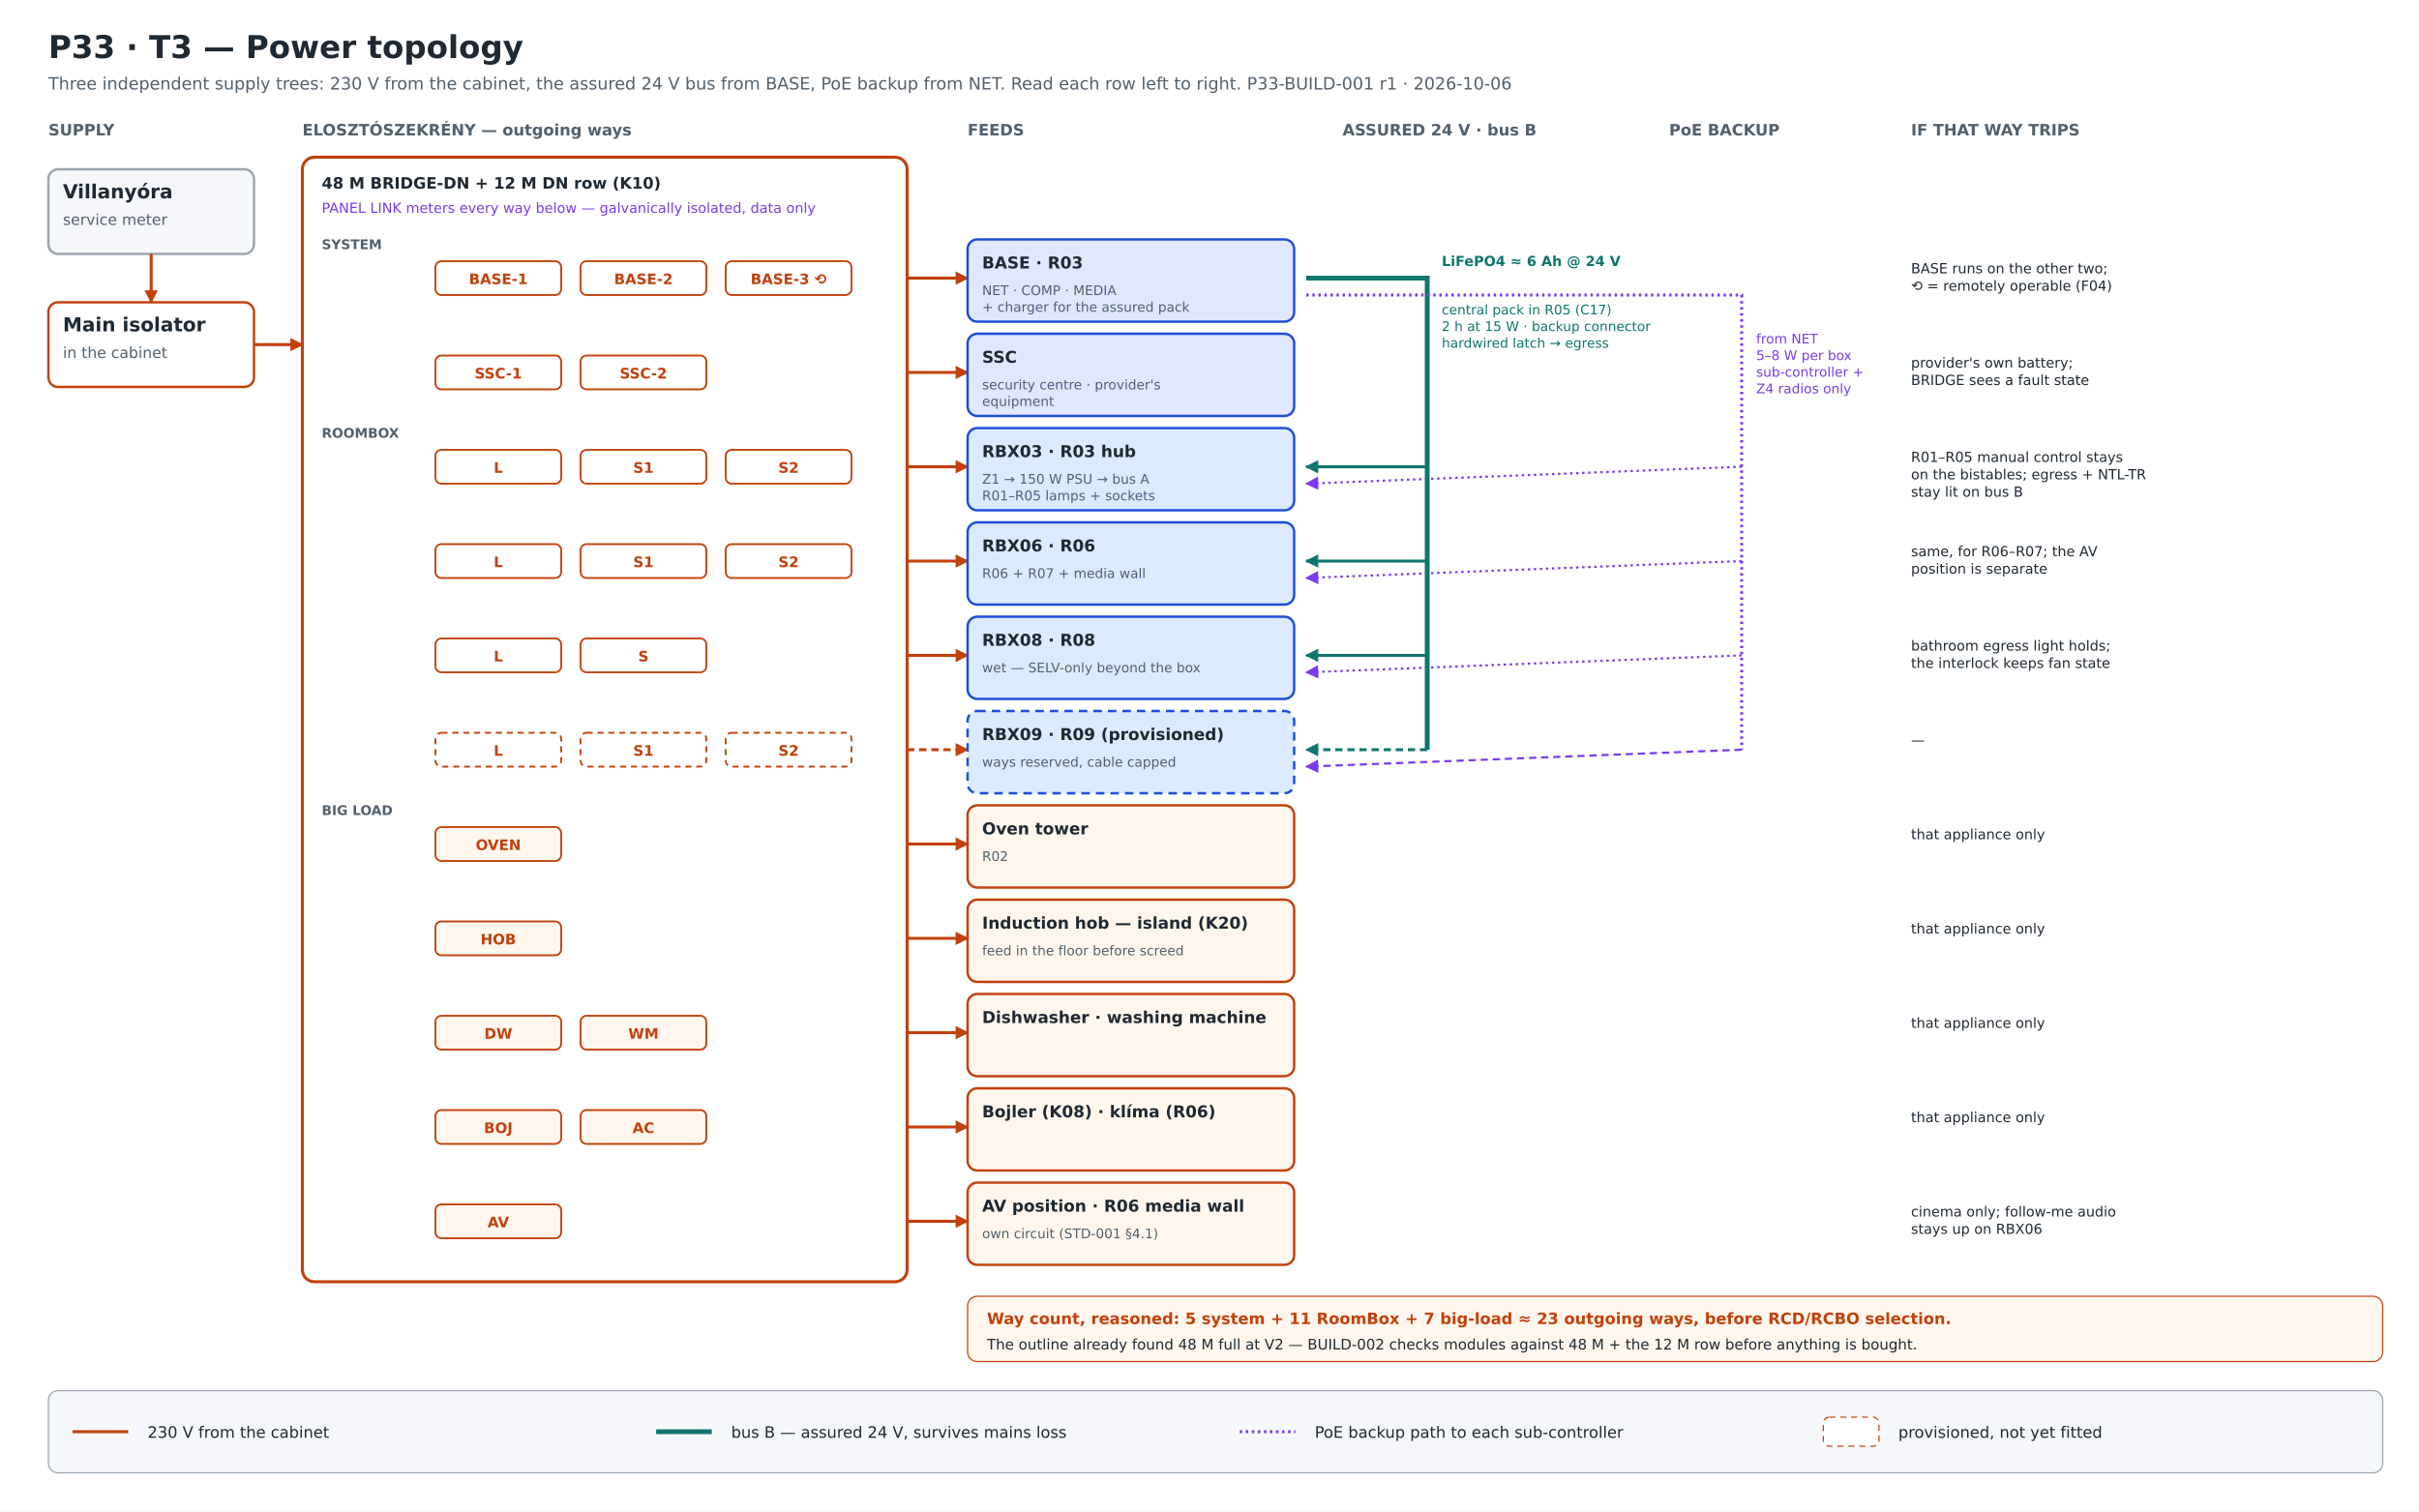
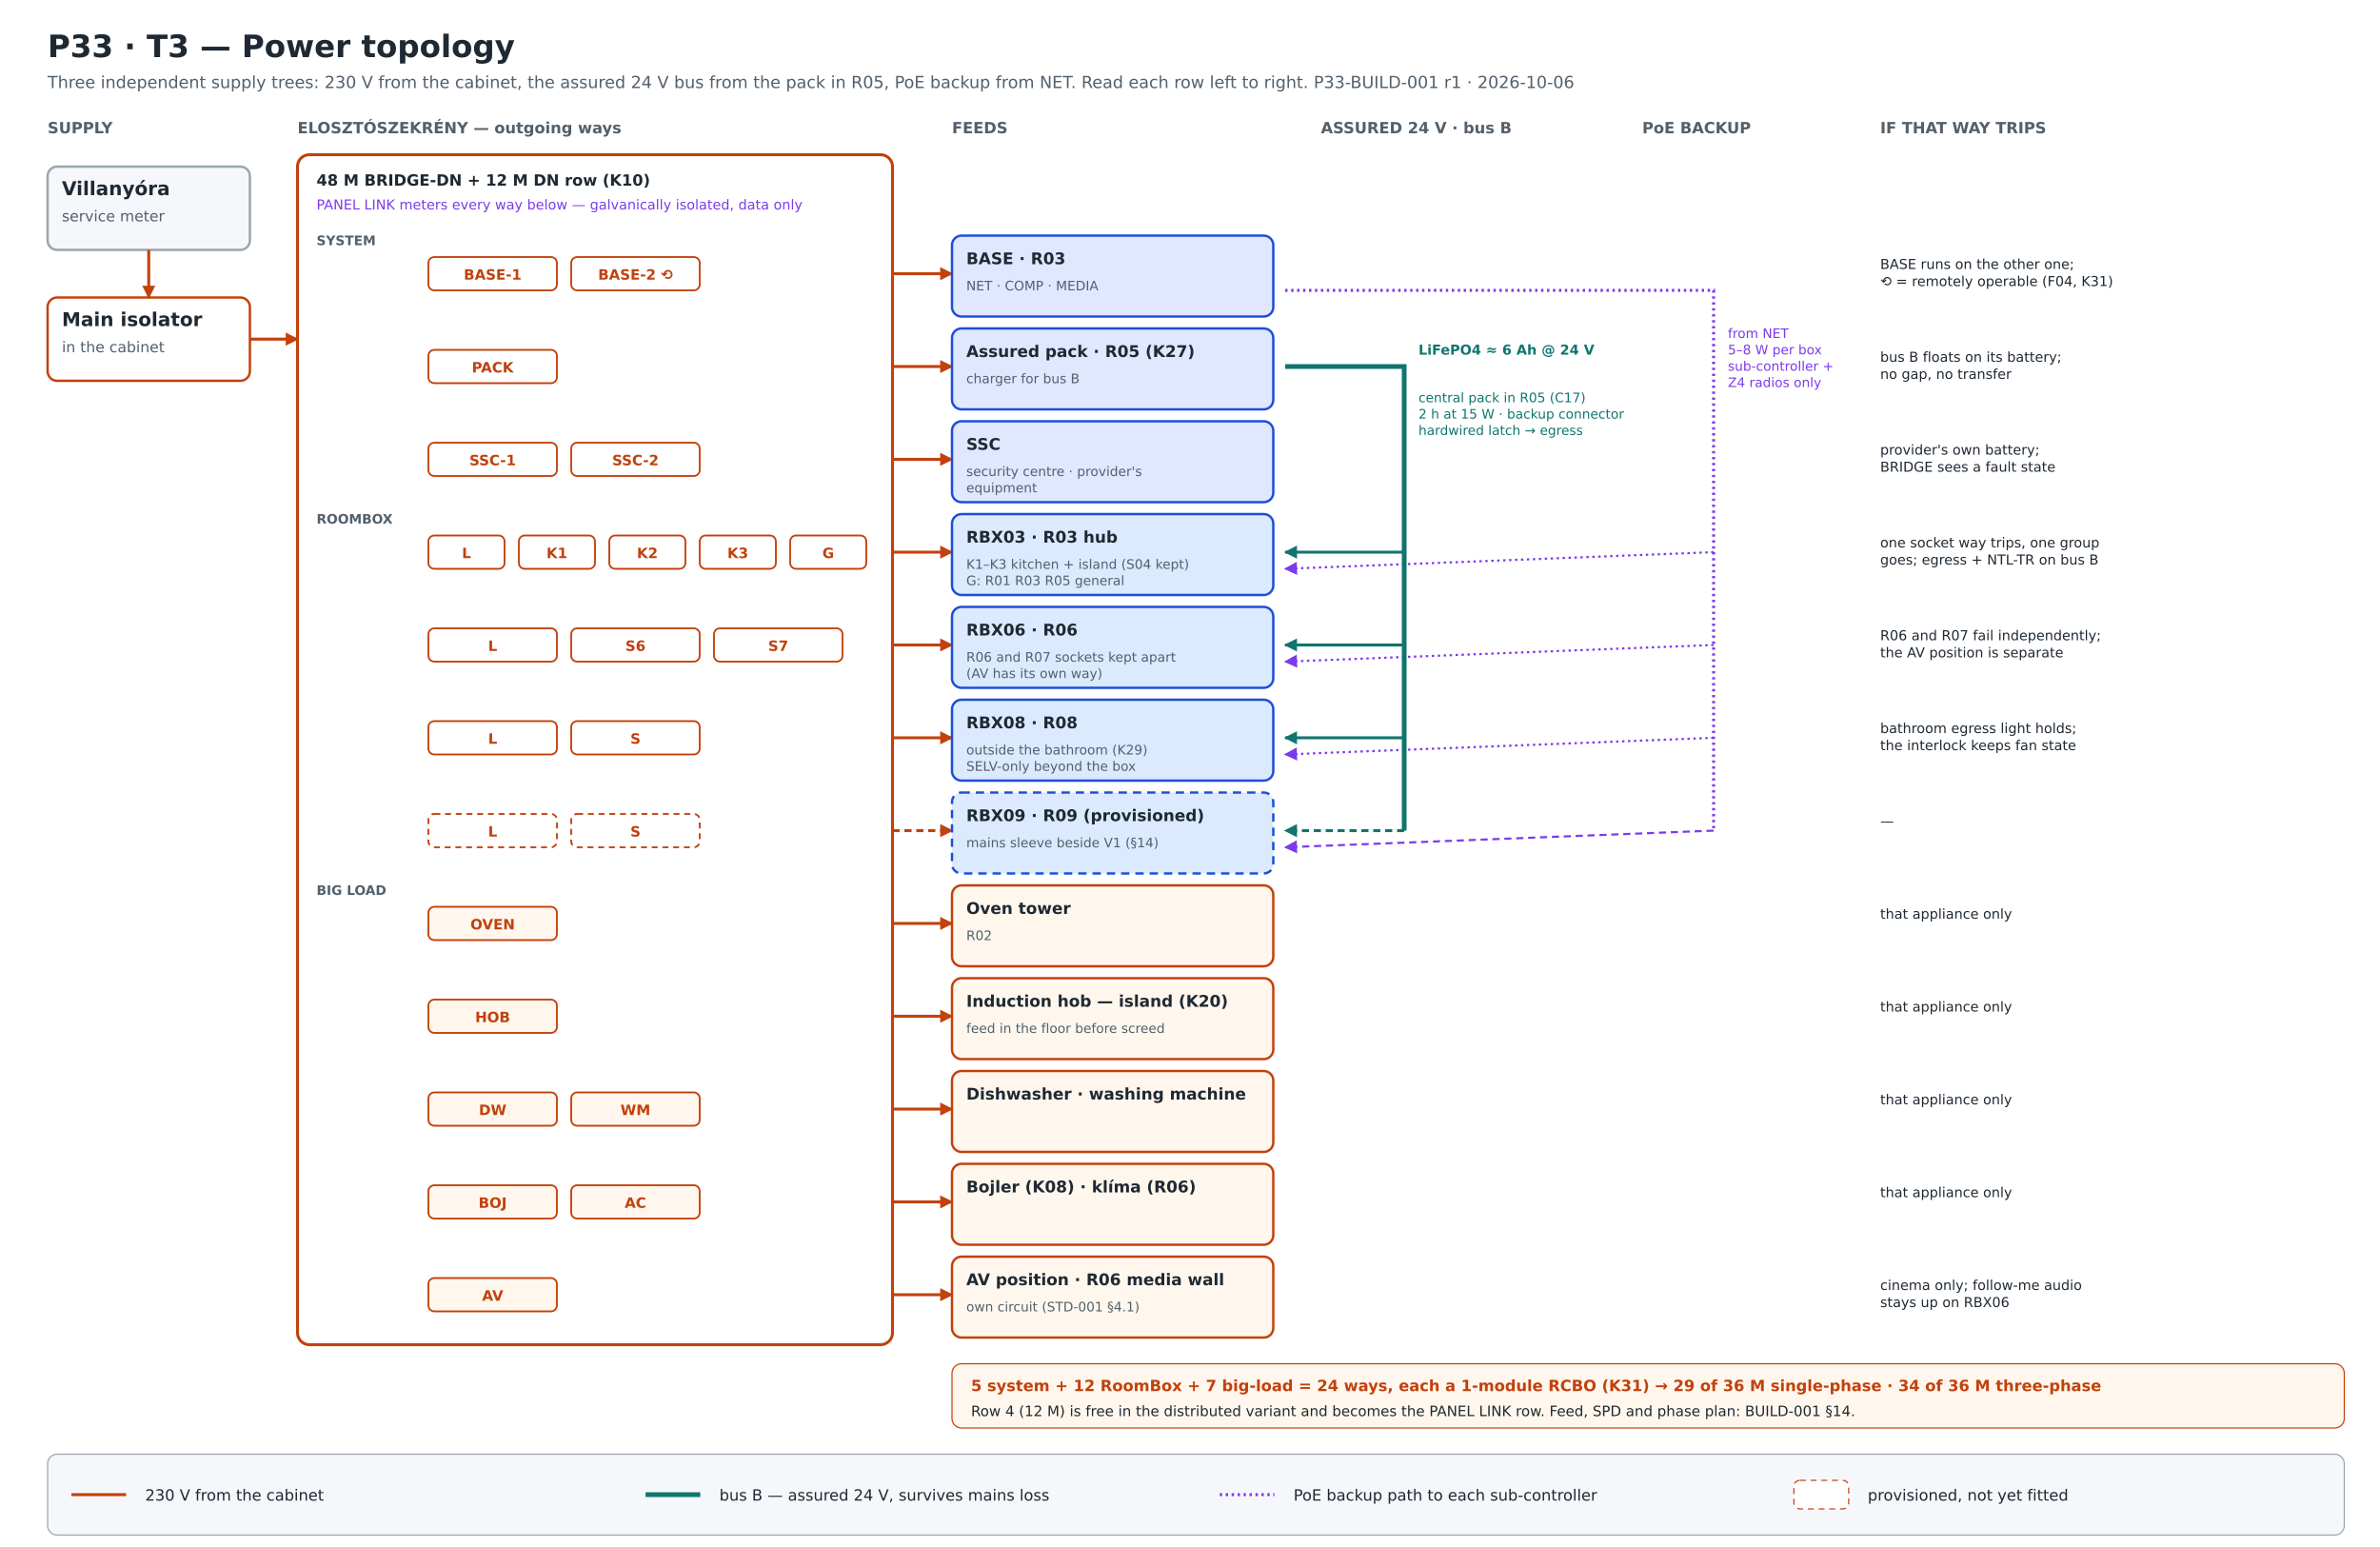
- <svg xmlns="http://www.w3.org/2000/svg" viewBox="0 0 2000 1250" width="2000" height="1250" font-family="Segoe UI, DejaVu Sans, Arial, sans-serif">
-   <rect width="2000" height="1250" fill="#fff" />
+ <svg xmlns="http://www.w3.org/2000/svg" viewBox="0 0 2000 1300" width="2000" height="1300" font-family="Segoe UI, DejaVu Sans, Arial, sans-serif">
+   <rect width="2000" height="1300" fill="#fff" />
  <text x="40" y="48" font-size="26" font-weight="700" fill="#1f2933" text-anchor="start">
    <tspan x="40" dy="0">P33 · T3 — Power topology</tspan>
  </text>
  <text x="40" y="74" font-size="14" font-weight="400" fill="#52606d" text-anchor="start">
-     <tspan x="40" dy="0">Three independent supply trees: 230 V from the cabinet, the assured 24 V bus from BASE, PoE backup from NET. Read each row left to right.   P33-BUILD-001 r1 · 2026-10-06</tspan>
+     <tspan x="40" dy="0">Three independent supply trees: 230 V from the cabinet, the assured 24 V bus from the pack in R05, PoE backup from NET. Read each row left to right.   P33-BUILD-001 r1 · 2026-10-06</tspan>
  </text>
  <defs>
    <marker id="ac2410c" viewBox="0 0 10 10" refX="9" refY="5" markerUnits="userSpaceOnUse" markerWidth="11" markerHeight="11" orient="auto">
      <path d="M0,0 L10,5 L0,10 z" fill="#c2410c" />
    </marker>
    <marker id="a0f766e" viewBox="0 0 10 10" refX="9" refY="5" markerUnits="userSpaceOnUse" markerWidth="11" markerHeight="11" orient="auto">
      <path d="M0,0 L10,5 L0,10 z" fill="#0f766e" />
    </marker>
    <marker id="a7c3aed" viewBox="0 0 10 10" refX="9" refY="5" markerUnits="userSpaceOnUse" markerWidth="11" markerHeight="11" orient="auto">
      <path d="M0,0 L10,5 L0,10 z" fill="#7c3aed" />
    </marker>
  </defs>
  <text x="40" y="112" font-size="13" font-weight="700" fill="#52606d" text-anchor="start">
    <tspan x="40" dy="0">SUPPLY</tspan>
  </text>
  <text x="250" y="112" font-size="13" font-weight="700" fill="#52606d" text-anchor="start">
    <tspan x="250" dy="0">ELOSZTÓSZEKRÉNY — outgoing ways</tspan>
  </text>
  <text x="800" y="112" font-size="13" font-weight="700" fill="#52606d" text-anchor="start">
    <tspan x="800" dy="0">FEEDS</tspan>
  </text>
  <text x="1110" y="112" font-size="13" font-weight="700" fill="#52606d" text-anchor="start">
    <tspan x="1110" dy="0">ASSURED 24 V · bus B</tspan>
  </text>
  <text x="1380" y="112" font-size="13" font-weight="700" fill="#52606d" text-anchor="start">
    <tspan x="1380" dy="0">PoE BACKUP</tspan>
  </text>
  <text x="1580" y="112" font-size="13" font-weight="700" fill="#52606d" text-anchor="start">
    <tspan x="1580" dy="0">IF THAT WAY TRIPS</tspan>
  </text>
  <rect x="40" y="140" width="170" height="70" rx="8" fill="#f5f7fa" stroke="#9aa5b1" stroke-width="2" />
  <text x="52" y="164" font-size="16" font-weight="700" fill="#1f2933" text-anchor="start">
    <tspan x="52" dy="0">Villanyóra</tspan>
  </text>
  <text x="52" y="186" font-size="12.5" font-weight="400" fill="#52606d" text-anchor="start">
    <tspan x="52" dy="0">service meter</tspan>
  </text>
  <rect x="40" y="250" width="170" height="70" rx="8" fill="#fff" stroke="#c2410c" stroke-width="2" />
  <text x="52" y="274" font-size="16" font-weight="700" fill="#1f2933" text-anchor="start">
    <tspan x="52" dy="0">Main isolator</tspan>
  </text>
  <text x="52" y="296" font-size="12.5" font-weight="400" fill="#52606d" text-anchor="start">
    <tspan x="52" dy="0">in the cabinet</tspan>
  </text>
  <path d="M125,210 L125,250" fill="none" stroke="#c2410c" stroke-width="2.5" stroke-linejoin="round" marker-end="url(#ac2410c)" />
-   <rect x="250" y="130" width="500" height="930" rx="10" fill="#fff" stroke="#c2410c" stroke-width="2.5" />
+   <rect x="250" y="130" width="500" height="1000" rx="10" fill="#fff" stroke="#c2410c" stroke-width="2.5" />
  <path d="M210,285 L250,285" fill="none" stroke="#c2410c" stroke-width="2.5" stroke-linejoin="round" marker-end="url(#ac2410c)" />
  <text x="266" y="156" font-size="13" font-weight="700" fill="#1f2933" text-anchor="start">
    <tspan x="266" dy="0">48 M BRIDGE-DN  +  12 M DN row (K10)</tspan>
  </text>
  <text x="266" y="176" font-size="11.5" font-weight="400" fill="#7c3aed" text-anchor="start">
    <tspan x="266" dy="0">PANEL LINK meters every way below — galvanically isolated, data only</tspan>
  </text>
  <text x="266" y="206" font-size="11" font-weight="700" fill="#52606d" text-anchor="start">
    <tspan x="266" dy="0">SYSTEM</tspan>
  </text>
-   <rect x="360" y="216" width="104" height="28" rx="5" fill="#fff" stroke="#c2410c" stroke-width="1.5" />
-   <text x="412" y="235" font-size="12" font-weight="700" fill="#c2410c" text-anchor="middle">
-     <tspan x="412" dy="0">BASE-1</tspan>
-   </text>
-   <rect x="480" y="216" width="104" height="28" rx="5" fill="#fff" stroke="#c2410c" stroke-width="1.5" />
-   <text x="532" y="235" font-size="12" font-weight="700" fill="#c2410c" text-anchor="middle">
-     <tspan x="532" dy="0">BASE-2</tspan>
-   </text>
-   <rect x="600" y="216" width="104" height="28" rx="5" fill="#fff" stroke="#c2410c" stroke-width="1.5" />
-   <text x="652" y="235" font-size="12" font-weight="700" fill="#c2410c" text-anchor="middle">
-     <tspan x="652" dy="0">BASE-3 ⟲</tspan>
+   <rect x="360" y="216" width="108" height="28" rx="5" fill="#fff" stroke="#c2410c" stroke-width="1.5" />
+   <text x="414" y="235" font-size="12" font-weight="700" fill="#c2410c" text-anchor="middle">
+     <tspan x="414" dy="0">BASE-1</tspan>
+   </text>
+   <rect x="480" y="216" width="108" height="28" rx="5" fill="#fff" stroke="#c2410c" stroke-width="1.5" />
+   <text x="534" y="235" font-size="12" font-weight="700" fill="#c2410c" text-anchor="middle">
+     <tspan x="534" dy="0">BASE-2 ⟲</tspan>
  </text>
  <path d="M750,230 L800,230" fill="none" stroke="#c2410c" stroke-width="2.5" stroke-linejoin="round" marker-end="url(#ac2410c)" />
  <rect x="800" y="198" width="270" height="68" rx="8" fill="#e0e7ff" stroke="#1d4ed8" stroke-width="2" />
  <text x="812" y="222" font-size="13.5" font-weight="700" fill="#1f2933" text-anchor="start">
    <tspan x="812" dy="0">BASE · R03</tspan>
  </text>
  <text x="812" y="244" font-size="11" font-weight="400" fill="#52606d" text-anchor="start">
    <tspan x="812" dy="0">NET · COMP · MEDIA</tspan>
-     <tspan x="812" dy="13.75">+ charger for the assured pack</tspan>
  </text>
  <text x="1580" y="226" font-size="11.5" font-weight="400" fill="#1f2933" text-anchor="start">
-     <tspan x="1580" dy="0">BASE runs on the other two;</tspan>
-     <tspan x="1580" dy="14.375">⟲ = remotely operable (F04)</tspan>
-   </text>
-   <rect x="360" y="294" width="104" height="28" rx="5" fill="#fff" stroke="#c2410c" stroke-width="1.5" />
-   <text x="412" y="313" font-size="12" font-weight="700" fill="#c2410c" text-anchor="middle">
-     <tspan x="412" dy="0">SSC-1</tspan>
-   </text>
-   <rect x="480" y="294" width="104" height="28" rx="5" fill="#fff" stroke="#c2410c" stroke-width="1.5" />
-   <text x="532" y="313" font-size="12" font-weight="700" fill="#c2410c" text-anchor="middle">
-     <tspan x="532" dy="0">SSC-2</tspan>
+     <tspan x="1580" dy="0">BASE runs on the other one;</tspan>
+     <tspan x="1580" dy="14.375">⟲ = remotely operable (F04, K31)</tspan>
+   </text>
+   <rect x="360" y="294" width="108" height="28" rx="5" fill="#fff" stroke="#c2410c" stroke-width="1.5" />
+   <text x="414" y="313" font-size="12" font-weight="700" fill="#c2410c" text-anchor="middle">
+     <tspan x="414" dy="0">PACK</tspan>
  </text>
  <path d="M750,308 L800,308" fill="none" stroke="#c2410c" stroke-width="2.5" stroke-linejoin="round" marker-end="url(#ac2410c)" />
  <rect x="800" y="276" width="270" height="68" rx="8" fill="#e0e7ff" stroke="#1d4ed8" stroke-width="2" />
  <text x="812" y="300" font-size="13.5" font-weight="700" fill="#1f2933" text-anchor="start">
+     <tspan x="812" dy="0">Assured pack · R05 (K27)</tspan>
+   </text>
+   <text x="812" y="322" font-size="11" font-weight="400" fill="#52606d" text-anchor="start">
+     <tspan x="812" dy="0">charger for bus B</tspan>
+   </text>
+   <text x="1580" y="304" font-size="11.5" font-weight="400" fill="#1f2933" text-anchor="start">
+     <tspan x="1580" dy="0">bus B floats on its battery;</tspan>
+     <tspan x="1580" dy="14.375">no gap, no transfer</tspan>
+   </text>
+   <rect x="360" y="372" width="108" height="28" rx="5" fill="#fff" stroke="#c2410c" stroke-width="1.5" />
+   <text x="414" y="391" font-size="12" font-weight="700" fill="#c2410c" text-anchor="middle">
+     <tspan x="414" dy="0">SSC-1</tspan>
+   </text>
+   <rect x="480" y="372" width="108" height="28" rx="5" fill="#fff" stroke="#c2410c" stroke-width="1.5" />
+   <text x="534" y="391" font-size="12" font-weight="700" fill="#c2410c" text-anchor="middle">
+     <tspan x="534" dy="0">SSC-2</tspan>
+   </text>
+   <path d="M750,386 L800,386" fill="none" stroke="#c2410c" stroke-width="2.5" stroke-linejoin="round" marker-end="url(#ac2410c)" />
+   <rect x="800" y="354" width="270" height="68" rx="8" fill="#e0e7ff" stroke="#1d4ed8" stroke-width="2" />
+   <text x="812" y="378" font-size="13.5" font-weight="700" fill="#1f2933" text-anchor="start">
    <tspan x="812" dy="0">SSC</tspan>
  </text>
-   <text x="812" y="322" font-size="11" font-weight="400" fill="#52606d" text-anchor="start">
+   <text x="812" y="400" font-size="11" font-weight="400" fill="#52606d" text-anchor="start">
    <tspan x="812" dy="0">security centre · provider's</tspan>
    <tspan x="812" dy="13.75">equipment</tspan>
  </text>
-   <text x="1580" y="304" font-size="11.5" font-weight="400" fill="#1f2933" text-anchor="start">
+   <text x="1580" y="382" font-size="11.5" font-weight="400" fill="#1f2933" text-anchor="start">
    <tspan x="1580" dy="0">provider's own battery;</tspan>
    <tspan x="1580" dy="14.375">BRIDGE sees a fault state</tspan>
  </text>
-   <text x="266" y="362" font-size="11" font-weight="700" fill="#52606d" text-anchor="start">
+   <text x="266" y="440" font-size="11" font-weight="700" fill="#52606d" text-anchor="start">
    <tspan x="266" dy="0">ROOMBOX</tspan>
  </text>
-   <rect x="360" y="372" width="104" height="28" rx="5" fill="#fff" stroke="#c2410c" stroke-width="1.5" />
-   <text x="412" y="391" font-size="12" font-weight="700" fill="#c2410c" text-anchor="middle">
-     <tspan x="412" dy="0">L</tspan>
-   </text>
-   <rect x="480" y="372" width="104" height="28" rx="5" fill="#fff" stroke="#c2410c" stroke-width="1.5" />
-   <text x="532" y="391" font-size="12" font-weight="700" fill="#c2410c" text-anchor="middle">
-     <tspan x="532" dy="0">S1</tspan>
-   </text>
-   <rect x="600" y="372" width="104" height="28" rx="5" fill="#fff" stroke="#c2410c" stroke-width="1.5" />
-   <text x="652" y="391" font-size="12" font-weight="700" fill="#c2410c" text-anchor="middle">
-     <tspan x="652" dy="0">S2</tspan>
-   </text>
-   <path d="M750,386 L800,386" fill="none" stroke="#c2410c" stroke-width="2.5" stroke-linejoin="round" marker-end="url(#ac2410c)" />
-   <rect x="800" y="354" width="270" height="68" rx="8" fill="#dbeafe" stroke="#1d4ed8" stroke-width="2" />
-   <text x="812" y="378" font-size="13.5" font-weight="700" fill="#1f2933" text-anchor="start">
-     <tspan x="812" dy="0">RBX03 · R03 hub</tspan>
-   </text>
-   <text x="812" y="400" font-size="11" font-weight="400" fill="#52606d" text-anchor="start">
-     <tspan x="812" dy="0">Z1 → 150 W PSU → bus A</tspan>
-     <tspan x="812" dy="13.75">R01–R05 lamps + sockets</tspan>
-   </text>
-   <path d="M1180,386 L1080,386" fill="none" stroke="#0f766e" stroke-width="2.5" stroke-linejoin="round" marker-end="url(#a0f766e)" />
-   <path d="M1440,386 L1080,400" fill="none" stroke="#7c3aed" stroke-width="1.8" stroke-linejoin="round" stroke-dasharray="2 3" marker-end="url(#a7c3aed)" />
-   <text x="1580" y="382" font-size="11.5" font-weight="400" fill="#1f2933" text-anchor="start">
-     <tspan x="1580" dy="0">R01–R05 manual control stays</tspan>
-     <tspan x="1580" dy="14.375">on the bistables; egress + NTL-TR</tspan>
-     <tspan x="1580" dy="14.375">stay lit on bus B</tspan>
-   </text>
-   <rect x="360" y="450" width="104" height="28" rx="5" fill="#fff" stroke="#c2410c" stroke-width="1.5" />
-   <text x="412" y="469" font-size="12" font-weight="700" fill="#c2410c" text-anchor="middle">
-     <tspan x="412" dy="0">L</tspan>
-   </text>
-   <rect x="480" y="450" width="104" height="28" rx="5" fill="#fff" stroke="#c2410c" stroke-width="1.5" />
-   <text x="532" y="469" font-size="12" font-weight="700" fill="#c2410c" text-anchor="middle">
-     <tspan x="532" dy="0">S1</tspan>
-   </text>
-   <rect x="600" y="450" width="104" height="28" rx="5" fill="#fff" stroke="#c2410c" stroke-width="1.5" />
-   <text x="652" y="469" font-size="12" font-weight="700" fill="#c2410c" text-anchor="middle">
-     <tspan x="652" dy="0">S2</tspan>
+   <rect x="360" y="450" width="64" height="28" rx="5" fill="#fff" stroke="#c2410c" stroke-width="1.5" />
+   <text x="392" y="469" font-size="12" font-weight="700" fill="#c2410c" text-anchor="middle">
+     <tspan x="392" dy="0">L</tspan>
+   </text>
+   <rect x="436" y="450" width="64" height="28" rx="5" fill="#fff" stroke="#c2410c" stroke-width="1.5" />
+   <text x="468" y="469" font-size="12" font-weight="700" fill="#c2410c" text-anchor="middle">
+     <tspan x="468" dy="0">K1</tspan>
+   </text>
+   <rect x="512" y="450" width="64" height="28" rx="5" fill="#fff" stroke="#c2410c" stroke-width="1.5" />
+   <text x="544" y="469" font-size="12" font-weight="700" fill="#c2410c" text-anchor="middle">
+     <tspan x="544" dy="0">K2</tspan>
+   </text>
+   <rect x="588" y="450" width="64" height="28" rx="5" fill="#fff" stroke="#c2410c" stroke-width="1.5" />
+   <text x="620" y="469" font-size="12" font-weight="700" fill="#c2410c" text-anchor="middle">
+     <tspan x="620" dy="0">K3</tspan>
+   </text>
+   <rect x="664" y="450" width="64" height="28" rx="5" fill="#fff" stroke="#c2410c" stroke-width="1.5" />
+   <text x="696" y="469" font-size="12" font-weight="700" fill="#c2410c" text-anchor="middle">
+     <tspan x="696" dy="0">G</tspan>
  </text>
  <path d="M750,464 L800,464" fill="none" stroke="#c2410c" stroke-width="2.5" stroke-linejoin="round" marker-end="url(#ac2410c)" />
  <rect x="800" y="432" width="270" height="68" rx="8" fill="#dbeafe" stroke="#1d4ed8" stroke-width="2" />
  <text x="812" y="456" font-size="13.5" font-weight="700" fill="#1f2933" text-anchor="start">
-     <tspan x="812" dy="0">RBX06 · R06</tspan>
+     <tspan x="812" dy="0">RBX03 · R03 hub</tspan>
  </text>
  <text x="812" y="478" font-size="11" font-weight="400" fill="#52606d" text-anchor="start">
-     <tspan x="812" dy="0">R06 + R07 + media wall</tspan>
+     <tspan x="812" dy="0">K1–K3 kitchen + island (S04 kept)</tspan>
+     <tspan x="812" dy="13.75">G: R01 R03 R05 general</tspan>
  </text>
  <path d="M1180,464 L1080,464" fill="none" stroke="#0f766e" stroke-width="2.5" stroke-linejoin="round" marker-end="url(#a0f766e)" />
  <path d="M1440,464 L1080,478" fill="none" stroke="#7c3aed" stroke-width="1.8" stroke-linejoin="round" stroke-dasharray="2 3" marker-end="url(#a7c3aed)" />
  <text x="1580" y="460" font-size="11.5" font-weight="400" fill="#1f2933" text-anchor="start">
-     <tspan x="1580" dy="0">same, for R06–R07; the AV</tspan>
-     <tspan x="1580" dy="14.375">position is separate</tspan>
-   </text>
-   <rect x="360" y="528" width="104" height="28" rx="5" fill="#fff" stroke="#c2410c" stroke-width="1.5" />
-   <text x="412" y="547" font-size="12" font-weight="700" fill="#c2410c" text-anchor="middle">
-     <tspan x="412" dy="0">L</tspan>
-   </text>
-   <rect x="480" y="528" width="104" height="28" rx="5" fill="#fff" stroke="#c2410c" stroke-width="1.5" />
-   <text x="532" y="547" font-size="12" font-weight="700" fill="#c2410c" text-anchor="middle">
-     <tspan x="532" dy="0">S</tspan>
+     <tspan x="1580" dy="0">one socket way trips, one group</tspan>
+     <tspan x="1580" dy="14.375">goes; egress + NTL-TR on bus B</tspan>
+   </text>
+   <rect x="360" y="528" width="108" height="28" rx="5" fill="#fff" stroke="#c2410c" stroke-width="1.5" />
+   <text x="414" y="547" font-size="12" font-weight="700" fill="#c2410c" text-anchor="middle">
+     <tspan x="414" dy="0">L</tspan>
+   </text>
+   <rect x="480" y="528" width="108" height="28" rx="5" fill="#fff" stroke="#c2410c" stroke-width="1.5" />
+   <text x="534" y="547" font-size="12" font-weight="700" fill="#c2410c" text-anchor="middle">
+     <tspan x="534" dy="0">S6</tspan>
+   </text>
+   <rect x="600" y="528" width="108" height="28" rx="5" fill="#fff" stroke="#c2410c" stroke-width="1.5" />
+   <text x="654" y="547" font-size="12" font-weight="700" fill="#c2410c" text-anchor="middle">
+     <tspan x="654" dy="0">S7</tspan>
  </text>
  <path d="M750,542 L800,542" fill="none" stroke="#c2410c" stroke-width="2.5" stroke-linejoin="round" marker-end="url(#ac2410c)" />
  <rect x="800" y="510" width="270" height="68" rx="8" fill="#dbeafe" stroke="#1d4ed8" stroke-width="2" />
  <text x="812" y="534" font-size="13.5" font-weight="700" fill="#1f2933" text-anchor="start">
-     <tspan x="812" dy="0">RBX08 · R08</tspan>
+     <tspan x="812" dy="0">RBX06 · R06</tspan>
  </text>
  <text x="812" y="556" font-size="11" font-weight="400" fill="#52606d" text-anchor="start">
-     <tspan x="812" dy="0">wet — SELV-only beyond the box</tspan>
+     <tspan x="812" dy="0">R06 and R07 sockets kept apart</tspan>
+     <tspan x="812" dy="13.75">(AV has its own way)</tspan>
  </text>
  <path d="M1180,542 L1080,542" fill="none" stroke="#0f766e" stroke-width="2.5" stroke-linejoin="round" marker-end="url(#a0f766e)" />
  <path d="M1440,542 L1080,556" fill="none" stroke="#7c3aed" stroke-width="1.8" stroke-linejoin="round" stroke-dasharray="2 3" marker-end="url(#a7c3aed)" />
  <text x="1580" y="538" font-size="11.5" font-weight="400" fill="#1f2933" text-anchor="start">
+     <tspan x="1580" dy="0">R06 and R07 fail independently;</tspan>
+     <tspan x="1580" dy="14.375">the AV position is separate</tspan>
+   </text>
+   <rect x="360" y="606" width="108" height="28" rx="5" fill="#fff" stroke="#c2410c" stroke-width="1.5" />
+   <text x="414" y="625" font-size="12" font-weight="700" fill="#c2410c" text-anchor="middle">
+     <tspan x="414" dy="0">L</tspan>
+   </text>
+   <rect x="480" y="606" width="108" height="28" rx="5" fill="#fff" stroke="#c2410c" stroke-width="1.5" />
+   <text x="534" y="625" font-size="12" font-weight="700" fill="#c2410c" text-anchor="middle">
+     <tspan x="534" dy="0">S</tspan>
+   </text>
+   <path d="M750,620 L800,620" fill="none" stroke="#c2410c" stroke-width="2.5" stroke-linejoin="round" marker-end="url(#ac2410c)" />
+   <rect x="800" y="588" width="270" height="68" rx="8" fill="#dbeafe" stroke="#1d4ed8" stroke-width="2" />
+   <text x="812" y="612" font-size="13.5" font-weight="700" fill="#1f2933" text-anchor="start">
+     <tspan x="812" dy="0">RBX08 · R08</tspan>
+   </text>
+   <text x="812" y="634" font-size="11" font-weight="400" fill="#52606d" text-anchor="start">
+     <tspan x="812" dy="0">outside the bathroom (K29)</tspan>
+     <tspan x="812" dy="13.75">SELV-only beyond the box</tspan>
+   </text>
+   <path d="M1180,620 L1080,620" fill="none" stroke="#0f766e" stroke-width="2.5" stroke-linejoin="round" marker-end="url(#a0f766e)" />
+   <path d="M1440,620 L1080,634" fill="none" stroke="#7c3aed" stroke-width="1.8" stroke-linejoin="round" stroke-dasharray="2 3" marker-end="url(#a7c3aed)" />
+   <text x="1580" y="616" font-size="11.5" font-weight="400" fill="#1f2933" text-anchor="start">
    <tspan x="1580" dy="0">bathroom egress light holds;</tspan>
    <tspan x="1580" dy="14.375">the interlock keeps fan state</tspan>
  </text>
-   <rect x="360" y="606" width="104" height="28" rx="5" fill="#fff" stroke="#c2410c" stroke-width="1.5" stroke-dasharray="5 4" />
-   <text x="412" y="625" font-size="12" font-weight="700" fill="#c2410c" text-anchor="middle">
-     <tspan x="412" dy="0">L</tspan>
-   </text>
-   <rect x="480" y="606" width="104" height="28" rx="5" fill="#fff" stroke="#c2410c" stroke-width="1.5" stroke-dasharray="5 4" />
-   <text x="532" y="625" font-size="12" font-weight="700" fill="#c2410c" text-anchor="middle">
-     <tspan x="532" dy="0">S1</tspan>
-   </text>
-   <rect x="600" y="606" width="104" height="28" rx="5" fill="#fff" stroke="#c2410c" stroke-width="1.5" stroke-dasharray="5 4" />
-   <text x="652" y="625" font-size="12" font-weight="700" fill="#c2410c" text-anchor="middle">
-     <tspan x="652" dy="0">S2</tspan>
-   </text>
-   <path d="M750,620 L800,620" fill="none" stroke="#c2410c" stroke-width="2.5" stroke-linejoin="round" stroke-dasharray="6 4" marker-end="url(#ac2410c)" />
-   <rect x="800" y="588" width="270" height="68" rx="8" fill="#dbeafe" stroke="#1d4ed8" stroke-width="2" stroke-dasharray="7 5" />
-   <text x="812" y="612" font-size="13.5" font-weight="700" fill="#1f2933" text-anchor="start">
+   <rect x="360" y="684" width="108" height="28" rx="5" fill="#fff" stroke="#c2410c" stroke-width="1.5" stroke-dasharray="5 4" />
+   <text x="414" y="703" font-size="12" font-weight="700" fill="#c2410c" text-anchor="middle">
+     <tspan x="414" dy="0">L</tspan>
+   </text>
+   <rect x="480" y="684" width="108" height="28" rx="5" fill="#fff" stroke="#c2410c" stroke-width="1.5" stroke-dasharray="5 4" />
+   <text x="534" y="703" font-size="12" font-weight="700" fill="#c2410c" text-anchor="middle">
+     <tspan x="534" dy="0">S</tspan>
+   </text>
+   <path d="M750,698 L800,698" fill="none" stroke="#c2410c" stroke-width="2.5" stroke-linejoin="round" stroke-dasharray="6 4" marker-end="url(#ac2410c)" />
+   <rect x="800" y="666" width="270" height="68" rx="8" fill="#dbeafe" stroke="#1d4ed8" stroke-width="2" stroke-dasharray="7 5" />
+   <text x="812" y="690" font-size="13.5" font-weight="700" fill="#1f2933" text-anchor="start">
    <tspan x="812" dy="0">RBX09 · R09 (provisioned)</tspan>
  </text>
-   <text x="812" y="634" font-size="11" font-weight="400" fill="#52606d" text-anchor="start">
-     <tspan x="812" dy="0">ways reserved, cable capped</tspan>
-   </text>
-   <path d="M1180,620 L1080,620" fill="none" stroke="#0f766e" stroke-width="2.5" stroke-linejoin="round" stroke-dasharray="6 4" marker-end="url(#a0f766e)" />
-   <path d="M1440,620 L1080,634" fill="none" stroke="#7c3aed" stroke-width="1.8" stroke-linejoin="round" stroke-dasharray="6 4" marker-end="url(#a7c3aed)" />
-   <text x="1580" y="616" font-size="11.5" font-weight="400" fill="#1f2933" text-anchor="start">
+   <text x="812" y="712" font-size="11" font-weight="400" fill="#52606d" text-anchor="start">
+     <tspan x="812" dy="0">mains sleeve beside V1 (§14)</tspan>
+   </text>
+   <path d="M1180,698 L1080,698" fill="none" stroke="#0f766e" stroke-width="2.5" stroke-linejoin="round" stroke-dasharray="6 4" marker-end="url(#a0f766e)" />
+   <path d="M1440,698 L1080,712" fill="none" stroke="#7c3aed" stroke-width="1.8" stroke-linejoin="round" stroke-dasharray="6 4" marker-end="url(#a7c3aed)" />
+   <text x="1580" y="694" font-size="11.5" font-weight="400" fill="#1f2933" text-anchor="start">
    <tspan x="1580" dy="0">—</tspan>
  </text>
-   <text x="266" y="674" font-size="11" font-weight="700" fill="#52606d" text-anchor="start">
+   <text x="266" y="752" font-size="11" font-weight="700" fill="#52606d" text-anchor="start">
    <tspan x="266" dy="0">BIG LOAD</tspan>
  </text>
-   <rect x="360" y="684" width="104" height="28" rx="5" fill="#fff7ed" stroke="#c2410c" stroke-width="1.5" />
-   <text x="412" y="703" font-size="12" font-weight="700" fill="#c2410c" text-anchor="middle">
-     <tspan x="412" dy="0">OVEN</tspan>
-   </text>
-   <path d="M750,698 L800,698" fill="none" stroke="#c2410c" stroke-width="2.5" stroke-linejoin="round" marker-end="url(#ac2410c)" />
-   <rect x="800" y="666" width="270" height="68" rx="8" fill="#fff7ed" stroke="#c2410c" stroke-width="2" />
-   <text x="812" y="690" font-size="13.5" font-weight="700" fill="#1f2933" text-anchor="start">
-     <tspan x="812" dy="0">Oven tower</tspan>
-   </text>
-   <text x="812" y="712" font-size="11" font-weight="400" fill="#52606d" text-anchor="start">
-     <tspan x="812" dy="0">R02</tspan>
-   </text>
-   <text x="1580" y="694" font-size="11.5" font-weight="400" fill="#1f2933" text-anchor="start">
-     <tspan x="1580" dy="0">that appliance only</tspan>
-   </text>
-   <rect x="360" y="762" width="104" height="28" rx="5" fill="#fff7ed" stroke="#c2410c" stroke-width="1.5" />
-   <text x="412" y="781" font-size="12" font-weight="700" fill="#c2410c" text-anchor="middle">
-     <tspan x="412" dy="0">HOB</tspan>
+   <rect x="360" y="762" width="108" height="28" rx="5" fill="#fff7ed" stroke="#c2410c" stroke-width="1.5" />
+   <text x="414" y="781" font-size="12" font-weight="700" fill="#c2410c" text-anchor="middle">
+     <tspan x="414" dy="0">OVEN</tspan>
  </text>
  <path d="M750,776 L800,776" fill="none" stroke="#c2410c" stroke-width="2.5" stroke-linejoin="round" marker-end="url(#ac2410c)" />
  <rect x="800" y="744" width="270" height="68" rx="8" fill="#fff7ed" stroke="#c2410c" stroke-width="2" />
  <text x="812" y="768" font-size="13.5" font-weight="700" fill="#1f2933" text-anchor="start">
-     <tspan x="812" dy="0">Induction hob — island (K20)</tspan>
+     <tspan x="812" dy="0">Oven tower</tspan>
  </text>
  <text x="812" y="790" font-size="11" font-weight="400" fill="#52606d" text-anchor="start">
-     <tspan x="812" dy="0">feed in the floor before screed</tspan>
+     <tspan x="812" dy="0">R02</tspan>
  </text>
  <text x="1580" y="772" font-size="11.5" font-weight="400" fill="#1f2933" text-anchor="start">
    <tspan x="1580" dy="0">that appliance only</tspan>
  </text>
-   <rect x="360" y="840" width="104" height="28" rx="5" fill="#fff7ed" stroke="#c2410c" stroke-width="1.5" />
-   <text x="412" y="859" font-size="12" font-weight="700" fill="#c2410c" text-anchor="middle">
-     <tspan x="412" dy="0">DW</tspan>
-   </text>
-   <rect x="480" y="840" width="104" height="28" rx="5" fill="#fff7ed" stroke="#c2410c" stroke-width="1.5" />
-   <text x="532" y="859" font-size="12" font-weight="700" fill="#c2410c" text-anchor="middle">
-     <tspan x="532" dy="0">WM</tspan>
+   <rect x="360" y="840" width="108" height="28" rx="5" fill="#fff7ed" stroke="#c2410c" stroke-width="1.5" />
+   <text x="414" y="859" font-size="12" font-weight="700" fill="#c2410c" text-anchor="middle">
+     <tspan x="414" dy="0">HOB</tspan>
  </text>
  <path d="M750,854 L800,854" fill="none" stroke="#c2410c" stroke-width="2.5" stroke-linejoin="round" marker-end="url(#ac2410c)" />
  <rect x="800" y="822" width="270" height="68" rx="8" fill="#fff7ed" stroke="#c2410c" stroke-width="2" />
  <text x="812" y="846" font-size="13.5" font-weight="700" fill="#1f2933" text-anchor="start">
-     <tspan x="812" dy="0">Dishwasher · washing machine</tspan>
+     <tspan x="812" dy="0">Induction hob — island (K20)</tspan>
+   </text>
+   <text x="812" y="868" font-size="11" font-weight="400" fill="#52606d" text-anchor="start">
+     <tspan x="812" dy="0">feed in the floor before screed</tspan>
  </text>
  <text x="1580" y="850" font-size="11.5" font-weight="400" fill="#1f2933" text-anchor="start">
    <tspan x="1580" dy="0">that appliance only</tspan>
  </text>
-   <rect x="360" y="918" width="104" height="28" rx="5" fill="#fff7ed" stroke="#c2410c" stroke-width="1.5" />
-   <text x="412" y="937" font-size="12" font-weight="700" fill="#c2410c" text-anchor="middle">
-     <tspan x="412" dy="0">BOJ</tspan>
-   </text>
-   <rect x="480" y="918" width="104" height="28" rx="5" fill="#fff7ed" stroke="#c2410c" stroke-width="1.5" />
-   <text x="532" y="937" font-size="12" font-weight="700" fill="#c2410c" text-anchor="middle">
-     <tspan x="532" dy="0">AC</tspan>
+   <rect x="360" y="918" width="108" height="28" rx="5" fill="#fff7ed" stroke="#c2410c" stroke-width="1.5" />
+   <text x="414" y="937" font-size="12" font-weight="700" fill="#c2410c" text-anchor="middle">
+     <tspan x="414" dy="0">DW</tspan>
+   </text>
+   <rect x="480" y="918" width="108" height="28" rx="5" fill="#fff7ed" stroke="#c2410c" stroke-width="1.5" />
+   <text x="534" y="937" font-size="12" font-weight="700" fill="#c2410c" text-anchor="middle">
+     <tspan x="534" dy="0">WM</tspan>
  </text>
  <path d="M750,932 L800,932" fill="none" stroke="#c2410c" stroke-width="2.5" stroke-linejoin="round" marker-end="url(#ac2410c)" />
  <rect x="800" y="900" width="270" height="68" rx="8" fill="#fff7ed" stroke="#c2410c" stroke-width="2" />
  <text x="812" y="924" font-size="13.5" font-weight="700" fill="#1f2933" text-anchor="start">
-     <tspan x="812" dy="0">Bojler (K08) · klíma (R06)</tspan>
+     <tspan x="812" dy="0">Dishwasher · washing machine</tspan>
  </text>
  <text x="1580" y="928" font-size="11.5" font-weight="400" fill="#1f2933" text-anchor="start">
    <tspan x="1580" dy="0">that appliance only</tspan>
  </text>
-   <rect x="360" y="996" width="104" height="28" rx="5" fill="#fff7ed" stroke="#c2410c" stroke-width="1.5" />
-   <text x="412" y="1015" font-size="12" font-weight="700" fill="#c2410c" text-anchor="middle">
-     <tspan x="412" dy="0">AV</tspan>
+   <rect x="360" y="996" width="108" height="28" rx="5" fill="#fff7ed" stroke="#c2410c" stroke-width="1.5" />
+   <text x="414" y="1015" font-size="12" font-weight="700" fill="#c2410c" text-anchor="middle">
+     <tspan x="414" dy="0">BOJ</tspan>
+   </text>
+   <rect x="480" y="996" width="108" height="28" rx="5" fill="#fff7ed" stroke="#c2410c" stroke-width="1.5" />
+   <text x="534" y="1015" font-size="12" font-weight="700" fill="#c2410c" text-anchor="middle">
+     <tspan x="534" dy="0">AC</tspan>
  </text>
  <path d="M750,1010 L800,1010" fill="none" stroke="#c2410c" stroke-width="2.5" stroke-linejoin="round" marker-end="url(#ac2410c)" />
  <rect x="800" y="978" width="270" height="68" rx="8" fill="#fff7ed" stroke="#c2410c" stroke-width="2" />
  <text x="812" y="1002" font-size="13.5" font-weight="700" fill="#1f2933" text-anchor="start">
+     <tspan x="812" dy="0">Bojler (K08) · klíma (R06)</tspan>
+   </text>
+   <text x="1580" y="1006" font-size="11.5" font-weight="400" fill="#1f2933" text-anchor="start">
+     <tspan x="1580" dy="0">that appliance only</tspan>
+   </text>
+   <rect x="360" y="1074" width="108" height="28" rx="5" fill="#fff7ed" stroke="#c2410c" stroke-width="1.5" />
+   <text x="414" y="1093" font-size="12" font-weight="700" fill="#c2410c" text-anchor="middle">
+     <tspan x="414" dy="0">AV</tspan>
+   </text>
+   <path d="M750,1088 L800,1088" fill="none" stroke="#c2410c" stroke-width="2.5" stroke-linejoin="round" marker-end="url(#ac2410c)" />
+   <rect x="800" y="1056" width="270" height="68" rx="8" fill="#fff7ed" stroke="#c2410c" stroke-width="2" />
+   <text x="812" y="1080" font-size="13.5" font-weight="700" fill="#1f2933" text-anchor="start">
    <tspan x="812" dy="0">AV position · R06 media wall</tspan>
  </text>
-   <text x="812" y="1024" font-size="11" font-weight="400" fill="#52606d" text-anchor="start">
+   <text x="812" y="1102" font-size="11" font-weight="400" fill="#52606d" text-anchor="start">
    <tspan x="812" dy="0">own circuit (STD-001 §4.1)</tspan>
  </text>
-   <text x="1580" y="1006" font-size="11.5" font-weight="400" fill="#1f2933" text-anchor="start">
+   <text x="1580" y="1084" font-size="11.5" font-weight="400" fill="#1f2933" text-anchor="start">
    <tspan x="1580" dy="0">cinema only; follow-me audio</tspan>
    <tspan x="1580" dy="14.375">stays up on RBX06</tspan>
  </text>
-   <path d="M1080,230 L1180,230 L1180,620" fill="none" stroke="#0f766e" stroke-width="4" />
-   <text x="1192" y="220" font-size="11.5" font-weight="700" fill="#0f766e" text-anchor="start">
+   <path d="M1080,308 L1180,308 L1180,698" fill="none" stroke="#0f766e" stroke-width="4" />
+   <text x="1192" y="298" font-size="11.5" font-weight="700" fill="#0f766e" text-anchor="start">
    <tspan x="1192" dy="0">LiFePO4 ≈ 6 Ah @ 24 V</tspan>
  </text>
-   <text x="1192" y="260" font-size="11" font-weight="400" fill="#0f766e" text-anchor="start">
+   <text x="1192" y="338" font-size="11" font-weight="400" fill="#0f766e" text-anchor="start">
    <tspan x="1192" dy="0">central pack in R05 (C17)</tspan>
    <tspan x="1192" dy="13.75">2 h at 15 W · backup connector</tspan>
    <tspan x="1192" dy="13.75">hardwired latch → egress</tspan>
  </text>
-   <path d="M1080,244 L1440,244 L1440,620" fill="none" stroke="#7c3aed" stroke-width="2.5" stroke-dasharray="2 3" />
+   <path d="M1080,244 L1440,244 L1440,698" fill="none" stroke="#7c3aed" stroke-width="2.5" stroke-dasharray="2 3" />
  <text x="1452" y="284" font-size="11" font-weight="400" fill="#7c3aed" text-anchor="start">
    <tspan x="1452" dy="0">from NET</tspan>
    <tspan x="1452" dy="13.75">5–8 W per box</tspan>
    <tspan x="1452" dy="13.75">sub-controller +</tspan>
    <tspan x="1452" dy="13.75">Z4 radios only</tspan>
  </text>
-   <rect x="800" y="1072" width="1170" height="54" rx="8" fill="#fff7ed" stroke="#c2410c" />
-   <text x="816" y="1095" font-size="13" font-weight="700" fill="#c2410c" text-anchor="start">
-     <tspan x="816" dy="0">Way count, reasoned: 5 system + 11 RoomBox + 7 big-load ≈ 23 outgoing ways, before RCD/RCBO selection.</tspan>
-   </text>
-   <text x="816" y="1116" font-size="12" font-weight="400" fill="#1f2933" text-anchor="start">
-     <tspan x="816" dy="0">The outline already found 48 M full at V2 — BUILD-002 checks modules against 48 M + the 12 M row before anything is bought.</tspan>
-   </text>
-   <rect x="40" y="1150" width="1930" height="68" rx="8" fill="#f5f7fa" stroke="#9aa5b1" />
-   <line x1="60" y1="1184" x2="106" y2="1184" stroke="#c2410c" stroke-width="2.5" />
-   <text x="122" y="1189" font-size="13" font-weight="400" fill="#1f2933" text-anchor="start">
+   <rect x="800" y="1146" width="1170" height="54" rx="8" fill="#fff7ed" stroke="#c2410c" />
+   <text x="816" y="1169" font-size="13" font-weight="700" fill="#c2410c" text-anchor="start">
+     <tspan x="816" dy="0">5 system + 12 RoomBox + 7 big-load = 24 ways, each a 1-module RCBO (K31) → 29 of 36 M single-phase · 34 of 36 M three-phase</tspan>
+   </text>
+   <text x="816" y="1190" font-size="12" font-weight="400" fill="#1f2933" text-anchor="start">
+     <tspan x="816" dy="0">Row 4 (12 M) is free in the distributed variant and becomes the PANEL LINK row. Feed, SPD and phase plan: BUILD-001 §14.</tspan>
+   </text>
+   <rect x="40" y="1222" width="1930" height="68" rx="8" fill="#f5f7fa" stroke="#9aa5b1" />
+   <line x1="60" y1="1256" x2="106" y2="1256" stroke="#c2410c" stroke-width="2.5" />
+   <text x="122" y="1261" font-size="13" font-weight="400" fill="#1f2933" text-anchor="start">
    <tspan x="122" dy="0">230 V from the cabinet</tspan>
  </text>
-   <line x1="542.5" y1="1184" x2="588.5" y2="1184" stroke="#0f766e" stroke-width="4" />
-   <text x="604.5" y="1189" font-size="13" font-weight="400" fill="#1f2933" text-anchor="start">
+   <line x1="542.5" y1="1256" x2="588.5" y2="1256" stroke="#0f766e" stroke-width="4" />
+   <text x="604.5" y="1261" font-size="13" font-weight="400" fill="#1f2933" text-anchor="start">
    <tspan x="604.5" dy="0">bus B — assured 24 V, survives mains loss</tspan>
  </text>
-   <line x1="1025" y1="1184" x2="1071" y2="1184" stroke="#7c3aed" stroke-width="2.5" stroke-dasharray="2 3" />
-   <text x="1087" y="1189" font-size="13" font-weight="400" fill="#1f2933" text-anchor="start">
+   <line x1="1025" y1="1256" x2="1071" y2="1256" stroke="#7c3aed" stroke-width="2.5" stroke-dasharray="2 3" />
+   <text x="1087" y="1261" font-size="13" font-weight="400" fill="#1f2933" text-anchor="start">
    <tspan x="1087" dy="0">PoE backup path to each sub-controller</tspan>
  </text>
-   <rect x="1507.5" y="1172" width="46" height="24" rx="5" fill="#fff" stroke="#c2410c" stroke-dasharray="5 4" />
-   <text x="1569.5" y="1189" font-size="13" font-weight="400" fill="#1f2933" text-anchor="start">
+   <rect x="1507.5" y="1244" width="46" height="24" rx="5" fill="#fff" stroke="#c2410c" stroke-dasharray="5 4" />
+   <text x="1569.5" y="1261" font-size="13" font-weight="400" fill="#1f2933" text-anchor="start">
    <tspan x="1569.5" dy="0">provisioned, not yet fitted</tspan>
  </text>
</svg>
